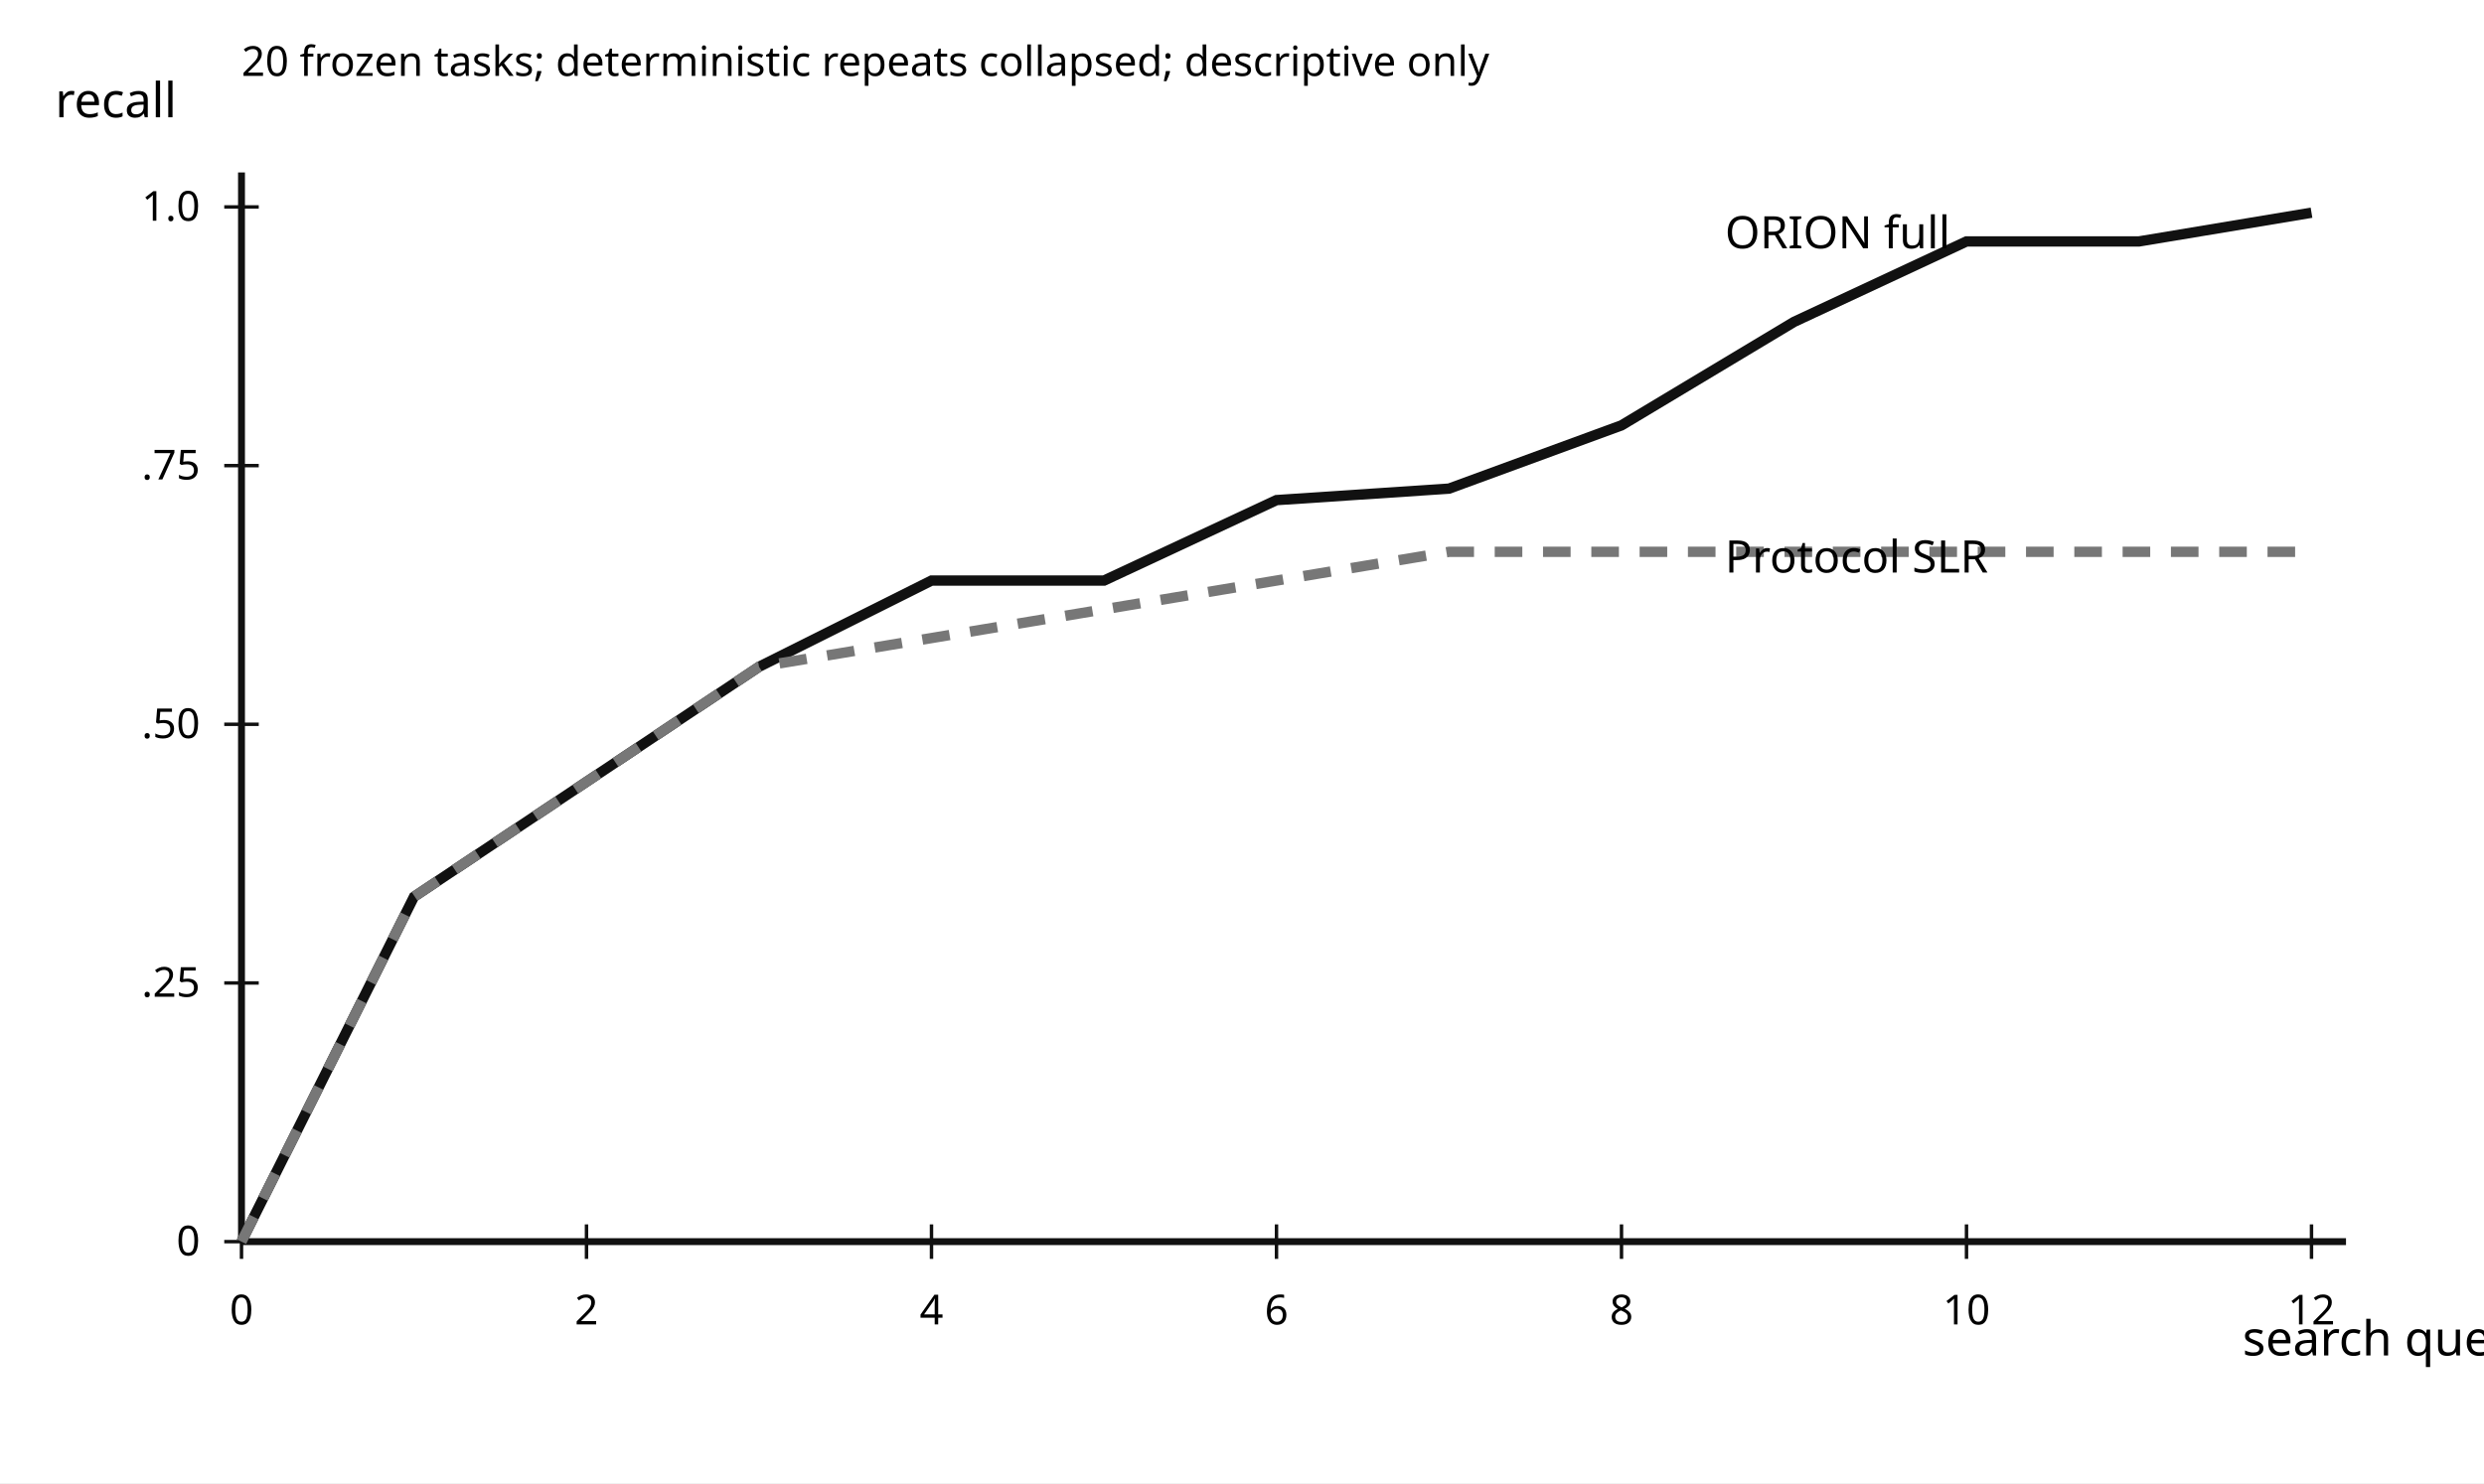
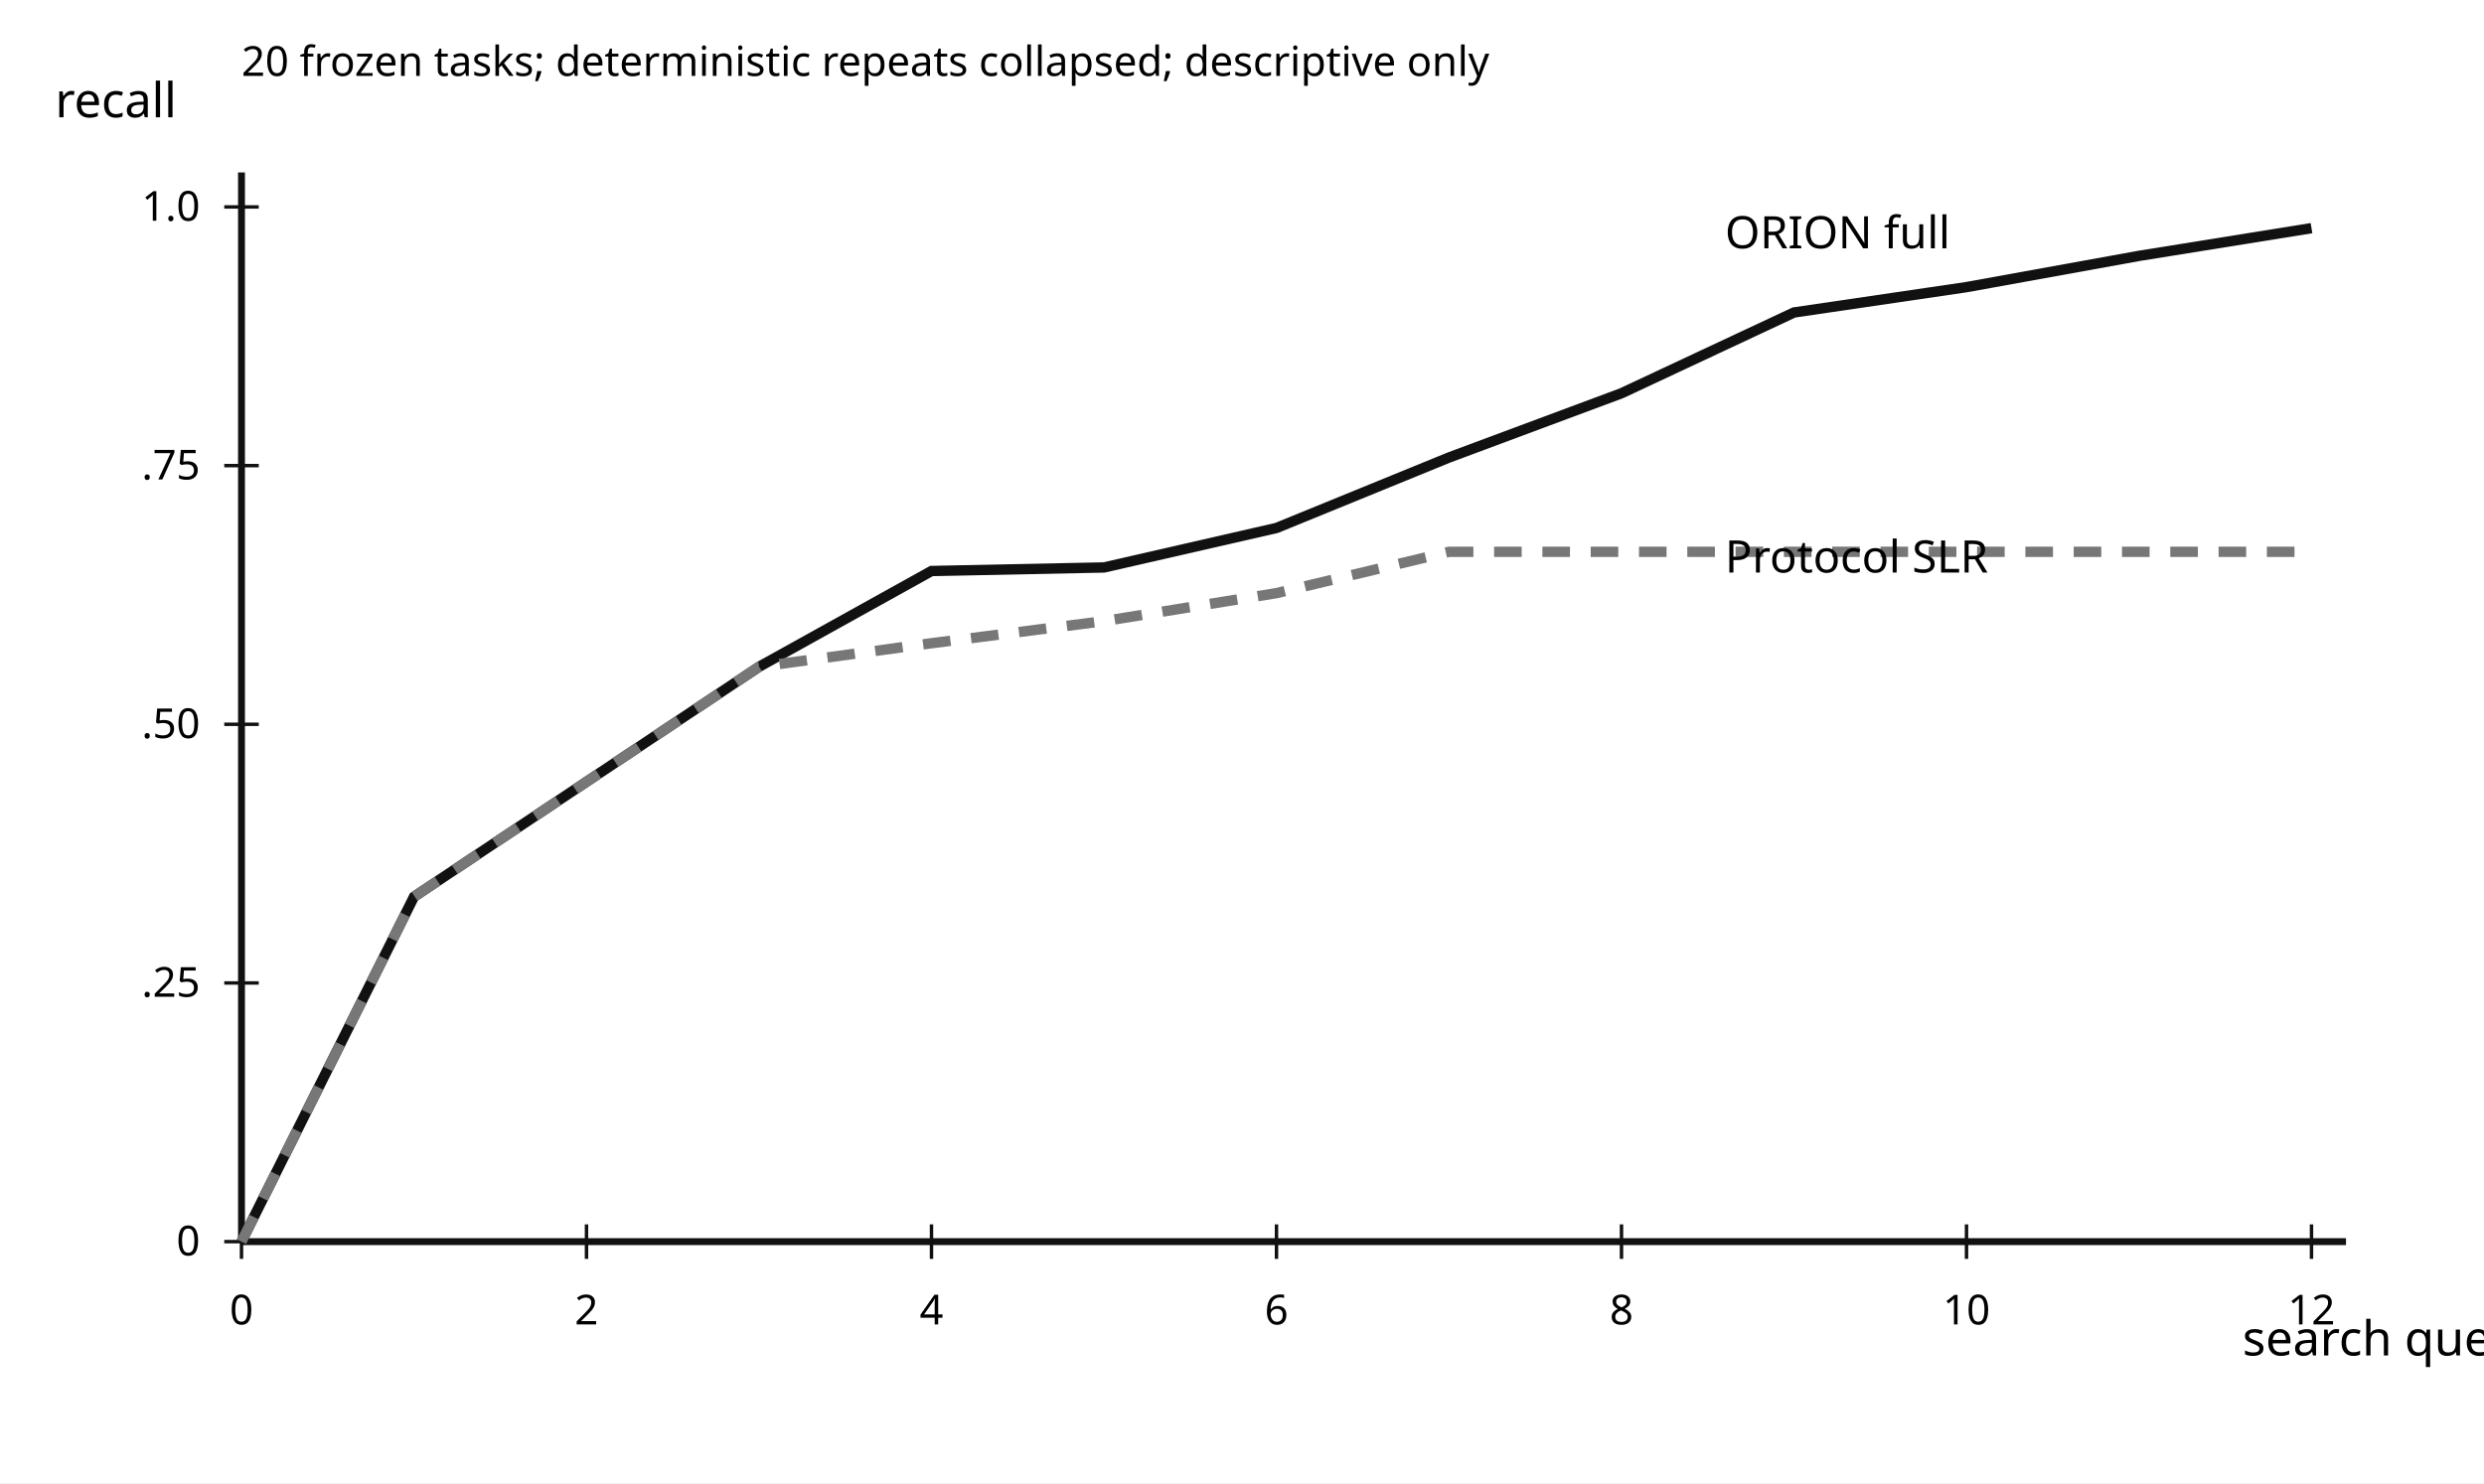
<svg xmlns="http://www.w3.org/2000/svg" width="720" height="430" viewBox="0 0 720 430">
  <rect width="100%" height="100%" fill="white" />
  <line x1="70" y1="360" x2="680" y2="360" stroke="#111" stroke-width="2" />
  <line x1="70" y1="360" x2="70" y2="50" stroke="#111" stroke-width="2" />
  <text x="650" y="393" font-family="sans-serif" font-size="14">search queries</text>
  <text x="16" y="34" font-family="sans-serif" font-size="14">recall</text>
  <line x1="70.00" y1="355" x2="70.00" y2="365" stroke="#111" />
  <text x="70.00" y="384" text-anchor="middle" font-family="sans-serif" font-size="12">0</text>
  <line x1="170.00" y1="355" x2="170.00" y2="365" stroke="#111" />
  <text x="170.00" y="384" text-anchor="middle" font-family="sans-serif" font-size="12">2</text>
  <line x1="270.00" y1="355" x2="270.00" y2="365" stroke="#111" />
  <text x="270.00" y="384" text-anchor="middle" font-family="sans-serif" font-size="12">4</text>
  <line x1="370.00" y1="355" x2="370.00" y2="365" stroke="#111" />
  <text x="370.00" y="384" text-anchor="middle" font-family="sans-serif" font-size="12">6</text>
  <line x1="470.00" y1="355" x2="470.00" y2="365" stroke="#111" />
  <text x="470.00" y="384" text-anchor="middle" font-family="sans-serif" font-size="12">8</text>
  <line x1="570.00" y1="355" x2="570.00" y2="365" stroke="#111" />
  <text x="570.00" y="384" text-anchor="middle" font-family="sans-serif" font-size="12">10</text>
  <line x1="670.00" y1="355" x2="670.00" y2="365" stroke="#111" />
  <text x="670.00" y="384" text-anchor="middle" font-family="sans-serif" font-size="12">12</text>
  <line x1="65" y1="360.00" x2="75" y2="360.00" stroke="#111" />
  <text x="58" y="364.00" text-anchor="end" font-family="sans-serif" font-size="12">0</text>
  <line x1="65" y1="285.00" x2="75" y2="285.00" stroke="#111" />
  <text x="58" y="289.00" text-anchor="end" font-family="sans-serif" font-size="12">.25</text>
  <line x1="65" y1="210.00" x2="75" y2="210.00" stroke="#111" />
  <text x="58" y="214.00" text-anchor="end" font-family="sans-serif" font-size="12">.50</text>
  <line x1="65" y1="135.00" x2="75" y2="135.00" stroke="#111" />
  <text x="58" y="139.00" text-anchor="end" font-family="sans-serif" font-size="12">.75</text>
  <line x1="65" y1="60.00" x2="75" y2="60.00" stroke="#111" />
  <text x="58" y="64.00" text-anchor="end" font-family="sans-serif" font-size="12">1.0</text>
-   <polyline points="70.00,360.00 120.00,260.00 170.00,226.67 220.00,193.33 270.00,168.33 320.00,168.33 370.00,145.00 420.00,141.67 470.00,123.33 520.00,93.33 570.00,70.00 620.00,70.00 670.00,61.67" fill="none" stroke="#111" stroke-width="3" />
-   <polyline points="70.00,360.00 120.00,260.00 170.00,226.67 220.00,193.33 270.00,185.00 320.00,176.67 370.00,168.33 420.00,160.00 470.00,160.00 520.00,160.00 570.00,160.00 620.00,160.00 670.00,160.00" fill="none" stroke="#777" stroke-width="3" stroke-dasharray="8 6" />
+   <polyline points="70.00,360.00 120.00,260.00 170.00,226.67 220.00,193.33 270.00,165.56 320.00,164.53 370.00,153.08 420.00,132.65 470.00,114.02 520.00,90.60 570.00,83.25 620.00,74.19 670.00,66.15" fill="none" stroke="#111" stroke-width="3" />
+   <polyline points="70.00,360.00 120.00,260.00 170.00,226.67 220.00,193.33 270.00,186.50 320.00,180.09 370.00,171.97 420.00,160.00 470.00,160.00 520.00,160.00 570.00,160.00 620.00,160.00 670.00,160.00" fill="none" stroke="#777" stroke-width="3" stroke-dasharray="8 6" />
  <text x="500" y="72" font-family="sans-serif" font-size="13">ORION full</text>
  <text x="500" y="166" font-family="sans-serif" font-size="13">Protocol SLR</text>
  <text x="70" y="22" font-family="sans-serif" font-size="12">20 frozen tasks; deterministic repeats collapsed; descriptive only</text>
</svg>
